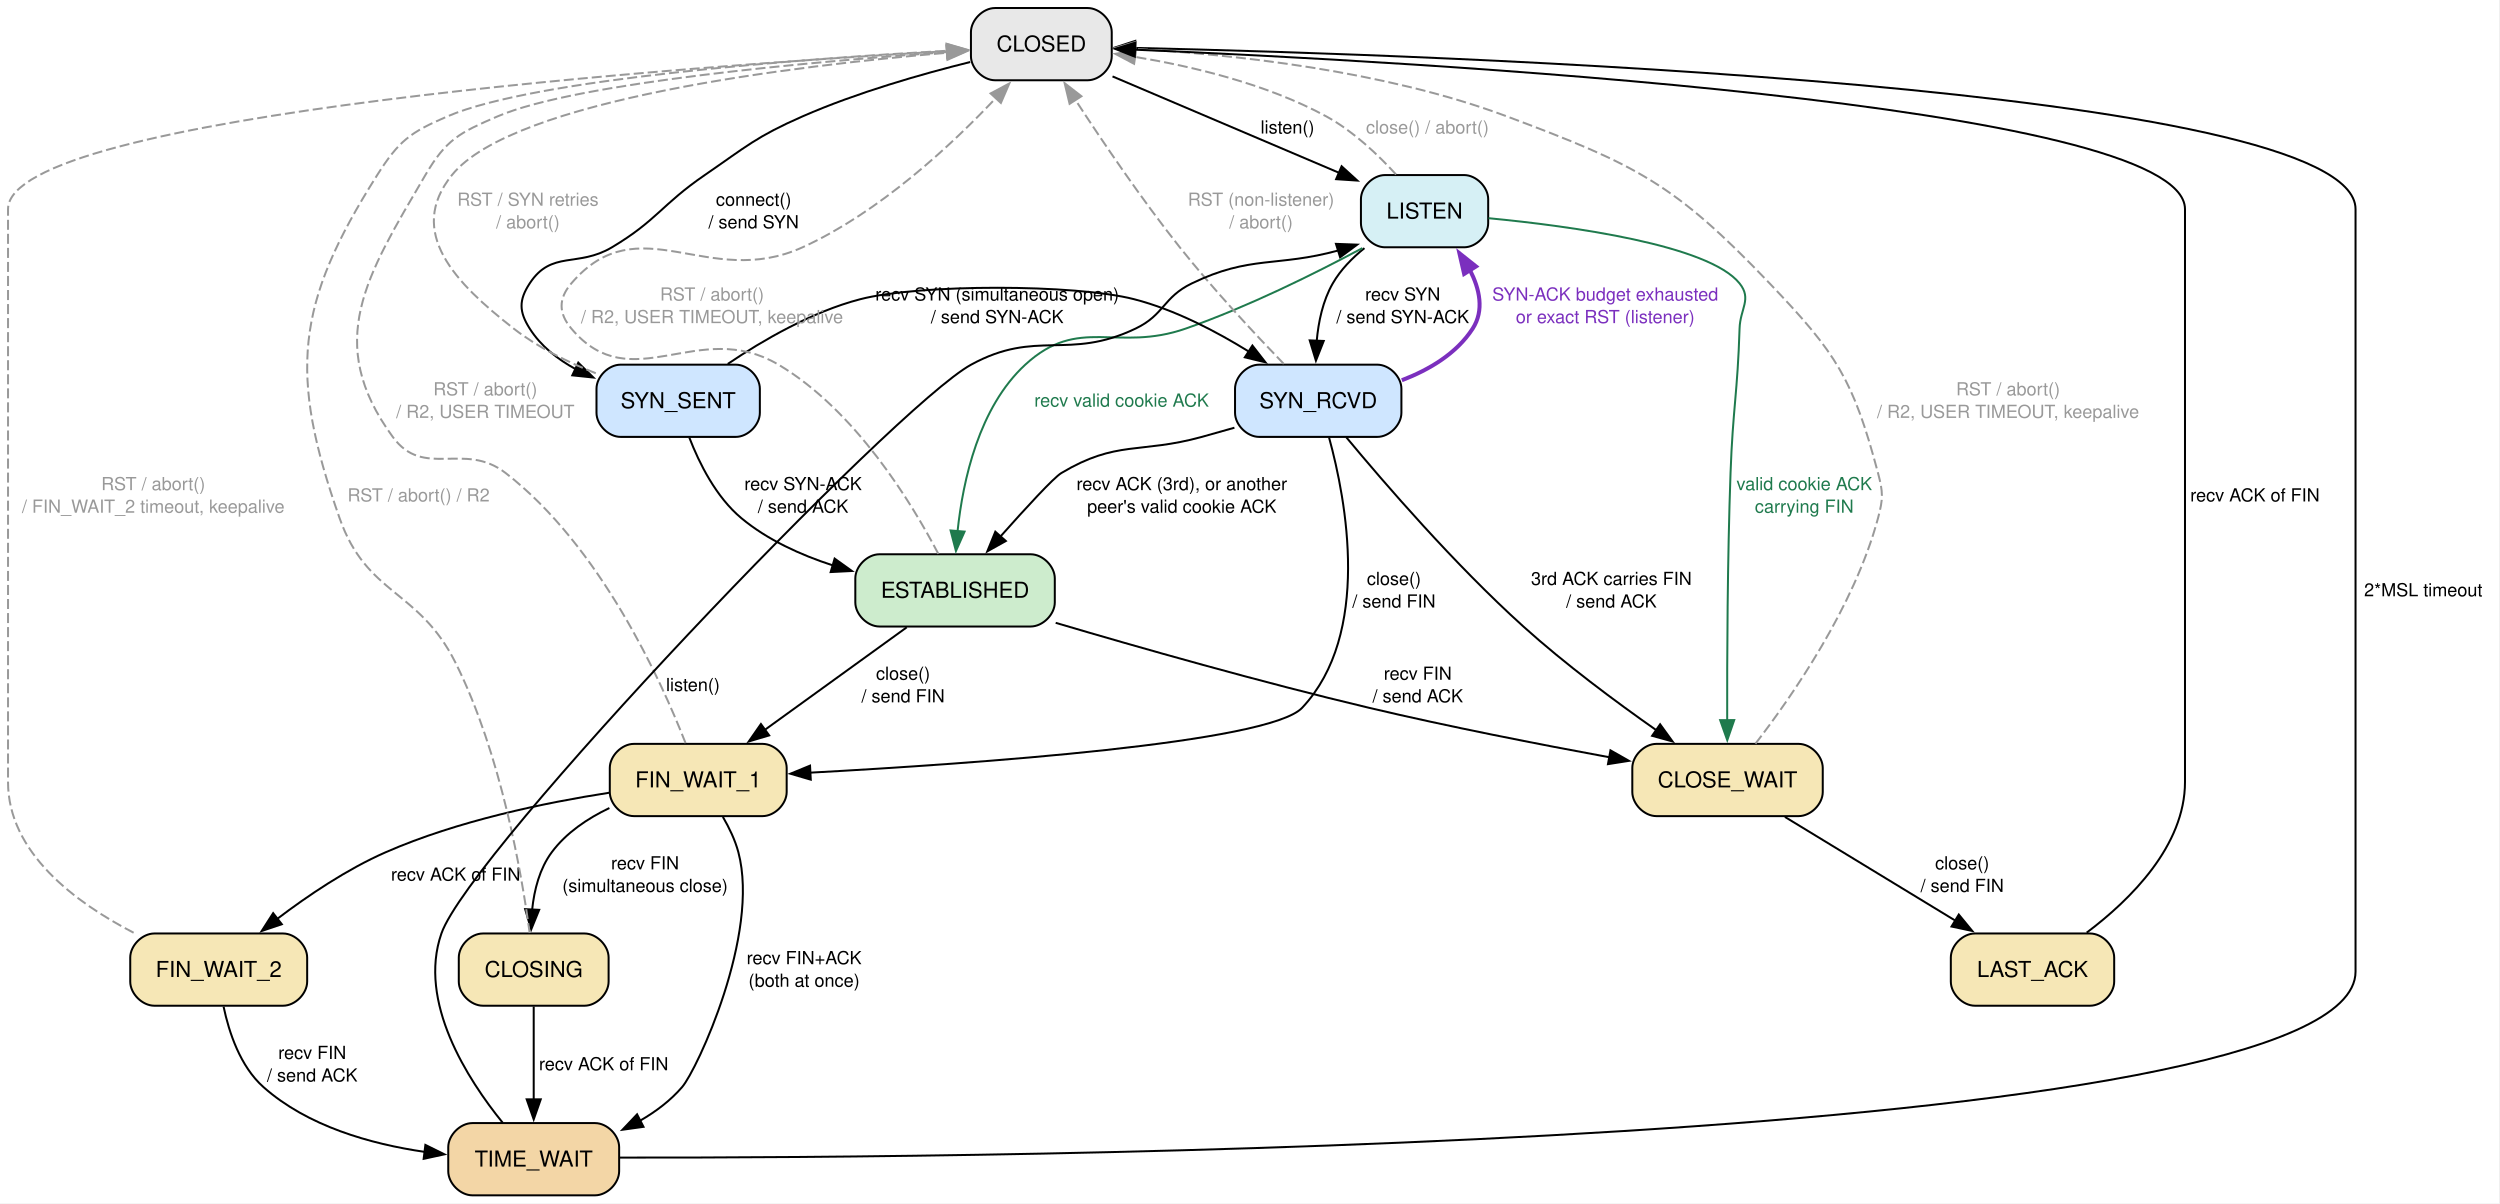
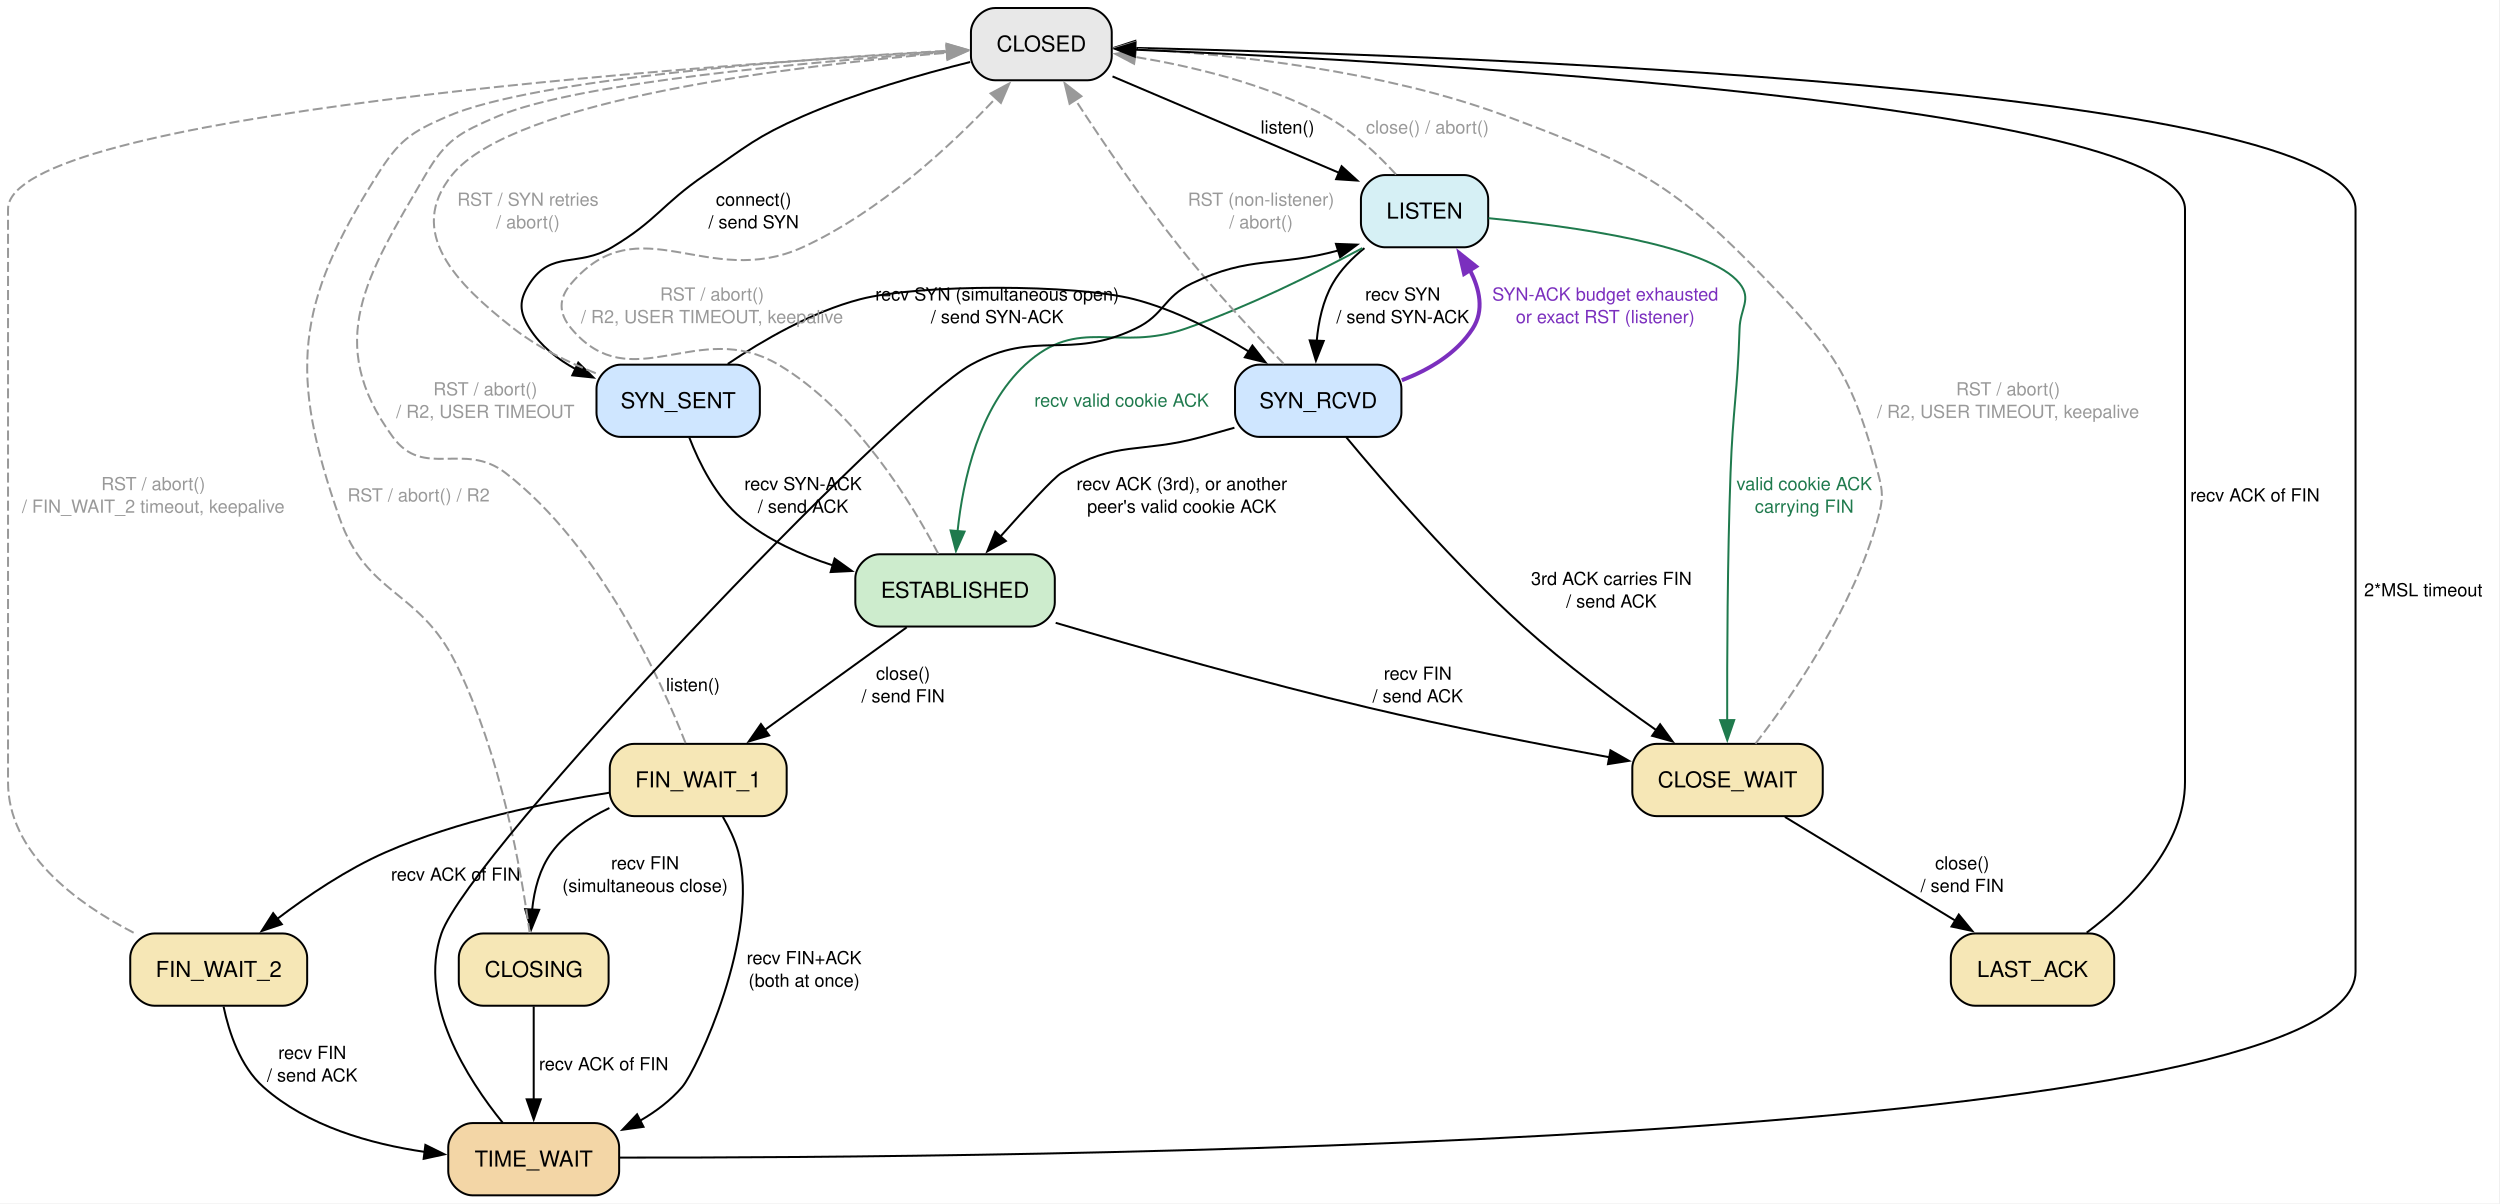
<svg xmlns="http://www.w3.org/2000/svg" width="1246pt" height="600pt" viewBox="0.00 0.00 1246.00 600.00">
  <g id="graph0" class="graph" transform="scale(1 1) rotate(0) translate(4 595.75)">
    <polygon fill="white" stroke="none" points="-4,4 -4,-595.75 1241.5,-595.75 1241.5,4 -4,4" />
    <g id="node1" class="node">
      <path fill="#e8e8e8" stroke="black" d="M538.09,-591.75C538.09,-591.75 491.92,-591.75 491.92,-591.75 485.92,-591.75 479.92,-585.75 479.92,-579.75 479.92,-579.75 479.92,-567.75 479.92,-567.75 479.92,-561.75 485.92,-555.75 491.92,-555.75 491.92,-555.75 538.09,-555.75 538.09,-555.75 544.09,-555.75 550.09,-561.75 550.09,-567.75 550.09,-567.75 550.09,-579.75 550.09,-579.75 550.09,-585.75 544.09,-591.75 538.09,-591.75" />
      <text xml:space="preserve" text-anchor="middle" x="515" y="-570.05" font-family="Helvetica,sans-Serif" font-size="11.00">CLOSED</text>
    </g>
    <g id="node2" class="node">
      <path fill="#d6f0f5" stroke="black" d="M725.71,-508.5C725.71,-508.5 686.29,-508.5 686.29,-508.5 680.29,-508.5 674.29,-502.5 674.29,-496.5 674.29,-496.5 674.29,-484.5 674.29,-484.5 674.29,-478.5 680.29,-472.5 686.29,-472.5 686.29,-472.5 725.71,-472.5 725.71,-472.5 731.71,-472.5 737.71,-478.5 737.71,-484.5 737.71,-484.5 737.71,-496.5 737.71,-496.5 737.71,-502.5 731.71,-508.5 725.71,-508.5" />
      <text xml:space="preserve" text-anchor="middle" x="706" y="-486.8" font-family="Helvetica,sans-Serif" font-size="11.00">LISTEN</text>
    </g>
    <g id="edge2" class="edge">
      <path fill="none" stroke="black" d="M550.48,-557.66C582.41,-544.08 629.39,-524.09 663.36,-509.64" />
      <polygon fill="black" stroke="black" points="664.66,-512.89 672.5,-505.75 661.92,-506.45 664.66,-512.89" />
      <text xml:space="preserve" text-anchor="middle" x="637.69" y="-529.2" font-family="Helvetica,sans-Serif" font-size="9.00">listen()</text>
    </g>
    <g id="node3" class="node">
      <path fill="#cfe6ff" stroke="black" d="M362.71,-414C362.71,-414 305.29,-414 305.29,-414 299.29,-414 293.29,-408 293.29,-402 293.29,-402 293.29,-390 293.29,-390 293.29,-384 299.29,-378 305.29,-378 305.29,-378 362.71,-378 362.71,-378 368.71,-378 374.71,-384 374.71,-390 374.71,-390 374.71,-402 374.71,-402 374.71,-408 368.71,-414 362.71,-414" />
      <text xml:space="preserve" text-anchor="middle" x="334" y="-392.3" font-family="Helvetica,sans-Serif" font-size="11.00">SYN_SENT</text>
    </g>
    <g id="edge1" class="edge">
      <path fill="none" stroke="black" d="M479.54,-564.84C455.44,-558.86 423.12,-549.64 396,-537.75 372.86,-527.6 368.09,-522.79 347.25,-508.5 325.76,-493.77 323.37,-485.84 301,-472.5 283.91,-462.31 270.88,-471.16 260,-454.5 254.53,-446.13 254.65,-440.45 260,-432 265.53,-423.27 273.88,-416.68 283.02,-411.71" />
      <polygon fill="black" stroke="black" points="284.22,-415.01 291.77,-407.58 281.23,-408.68 284.22,-415.01" />
      <text xml:space="preserve" text-anchor="middle" x="371.62" y="-493.2" font-family="Helvetica,sans-Serif" font-size="9.00">connect()</text>
      <text xml:space="preserve" text-anchor="middle" x="371.62" y="-481.95" font-family="Helvetica,sans-Serif" font-size="9.00">/ send SYN</text>
    </g>
    <g id="edge25" class="edge">
      <path fill="none" stroke="#999999" stroke-dasharray="5,2" d="M691.78,-508.79C682.78,-518.66 670.35,-530.47 657,-537.75 627.38,-553.9 590.26,-562.71 561.4,-567.45" />
      <polygon fill="#999999" stroke="#999999" points="561.23,-563.94 551.87,-568.91 562.29,-570.86 561.23,-563.94" />
      <text xml:space="preserve" text-anchor="middle" x="707.44" y="-529.2" font-family="Helvetica,sans-Serif" font-size="9.00" fill="#999999">close() / abort()</text>
    </g>
    <g id="node4" class="node">
      <path fill="#cfe6ff" stroke="black" d="M682.46,-414C682.46,-414 623.54,-414 623.54,-414 617.54,-414 611.54,-408 611.54,-402 611.54,-402 611.54,-390 611.54,-390 611.54,-384 617.54,-378 623.54,-378 623.54,-378 682.46,-378 682.46,-378 688.46,-378 694.46,-384 694.46,-390 694.46,-390 694.46,-402 694.46,-402 694.46,-408 688.46,-414 682.46,-414" />
      <text xml:space="preserve" text-anchor="middle" x="653" y="-392.3" font-family="Helvetica,sans-Serif" font-size="11.00">SYN_RCVD</text>
    </g>
    <g id="edge3" class="edge">
      <path fill="none" stroke="black" d="M676.04,-472.08C669.9,-467.15 664.14,-461.26 660.25,-454.5 655.3,-445.88 653.09,-435.35 652.24,-425.66" />
      <polygon fill="black" stroke="black" points="655.75,-425.82 651.85,-415.97 648.76,-426.1 655.75,-425.82" />
      <text xml:space="preserve" text-anchor="middle" x="695.12" y="-445.95" font-family="Helvetica,sans-Serif" font-size="9.00">recv SYN</text>
      <text xml:space="preserve" text-anchor="middle" x="695.12" y="-434.7" font-family="Helvetica,sans-Serif" font-size="9.00">/ send SYN-ACK</text>
    </g>
    <g id="node5" class="node">
      <path fill="#cdeccd" stroke="black" d="M509.71,-319.5C509.71,-319.5 434.29,-319.5 434.29,-319.5 428.29,-319.5 422.29,-313.5 422.29,-307.5 422.29,-307.5 422.29,-295.5 422.29,-295.5 422.29,-289.5 428.29,-283.5 434.29,-283.5 434.29,-283.5 509.71,-283.5 509.71,-283.5 515.71,-283.5 521.71,-289.5 521.71,-295.5 521.71,-295.5 521.71,-307.5 521.71,-307.5 521.71,-313.5 515.71,-319.5 509.71,-319.5" />
      <text xml:space="preserve" text-anchor="middle" x="472" y="-297.8" font-family="Helvetica,sans-Serif" font-size="11.00">ESTABLISHED</text>
    </g>
    <g id="edge9" class="edge">
      <path fill="none" stroke="#1f7a4d" d="M675.02,-472.1C651.48,-459.48 617.98,-442.81 587,-432 552.59,-419.99 533.82,-438.68 507,-414 483.91,-392.75 475.94,-356.47 473.26,-331.08" />
      <polygon fill="#1f7a4d" stroke="#1f7a4d" points="476.74,-330.8 472.44,-321.12 469.77,-331.37 476.74,-330.8" />
      <text xml:space="preserve" text-anchor="middle" x="555" y="-393.07" font-family="Helvetica,sans-Serif" font-size="9.00" fill="#1f7a4d">recv valid cookie ACK</text>
    </g>
    <g id="node10" class="node">
      <path fill="#f6e7b6" stroke="black" d="M892.46,-225C892.46,-225 821.54,-225 821.54,-225 815.54,-225 809.54,-219 809.54,-213 809.54,-213 809.54,-201 809.54,-201 809.54,-195 815.54,-189 821.54,-189 821.54,-189 892.46,-189 892.46,-189 898.46,-189 904.46,-195 904.46,-201 904.46,-201 904.46,-213 904.46,-213 904.46,-219 898.46,-225 892.46,-225" />
      <text xml:space="preserve" text-anchor="middle" x="857" y="-203.3" font-family="Helvetica,sans-Serif" font-size="11.00">CLOSE_WAIT</text>
    </g>
    <g id="edge10" class="edge">
      <path fill="none" stroke="#1f7a4d" d="M737.91,-487C779.19,-483.03 847.63,-473.67 863,-454.5 869.25,-446.7 863.31,-442 863,-432 862,-399.95 859.66,-392.04 858.5,-360 856.95,-317.12 856.76,-267.39 856.83,-236.81" />
      <polygon fill="#1f7a4d" stroke="#1f7a4d" points="860.33,-236.86 856.87,-226.84 853.33,-236.83 860.33,-236.86" />
      <text xml:space="preserve" text-anchor="middle" x="895.25" y="-351.45" font-family="Helvetica,sans-Serif" font-size="9.00" fill="#1f7a4d">valid cookie ACK</text>
      <text xml:space="preserve" text-anchor="middle" x="895.25" y="-340.2" font-family="Helvetica,sans-Serif" font-size="9.00" fill="#1f7a4d">carrying FIN</text>
    </g>
    <g id="edge23" class="edge">
      <path fill="none" stroke="#999999" stroke-dasharray="5,2" d="M292.94,-409.71C279.08,-415.21 264.08,-422.58 252,-432 223.11,-454.54 198.27,-479.95 221.25,-508.5 251.7,-546.33 393.04,-563.11 468.01,-569.45" />
      <polygon fill="#999999" stroke="#999999" points="467.68,-572.94 477.93,-570.26 468.25,-565.96 467.68,-572.94" />
      <text xml:space="preserve" text-anchor="middle" x="259.12" y="-493.2" font-family="Helvetica,sans-Serif" font-size="9.00" fill="#999999">RST / SYN retries</text>
      <text xml:space="preserve" text-anchor="middle" x="259.12" y="-481.95" font-family="Helvetica,sans-Serif" font-size="9.00" fill="#999999">/ abort()</text>
    </g>
    <g id="edge5" class="edge">
      <path fill="none" stroke="black" d="M358.71,-414.36C376.17,-426.14 400.66,-440.36 424.75,-446.62 454.11,-454.26 531.88,-454.19 561.25,-446.62 581.57,-441.39 602.21,-430.59 618.75,-420.31" />
      <polygon fill="black" stroke="black" points="620.2,-423.54 626.71,-415.18 616.41,-417.65 620.2,-423.54" />
      <text xml:space="preserve" text-anchor="middle" x="493" y="-445.95" font-family="Helvetica,sans-Serif" font-size="9.00">recv SYN (simultaneous open)</text>
      <text xml:space="preserve" text-anchor="middle" x="493" y="-434.7" font-family="Helvetica,sans-Serif" font-size="9.00">/ send SYN-ACK</text>
    </g>
    <g id="edge4" class="edge">
      <path fill="none" stroke="black" d="M339.57,-377.63C344.5,-364.86 352.9,-347.98 365.5,-337.5 378.51,-326.68 394.97,-319.18 411.03,-313.98" />
      <polygon fill="black" stroke="black" points="411.98,-317.35 420.59,-311.17 410,-310.63 411.98,-317.35" />
      <text xml:space="preserve" text-anchor="middle" x="396.25" y="-351.45" font-family="Helvetica,sans-Serif" font-size="9.00">recv SYN-ACK</text>
      <text xml:space="preserve" text-anchor="middle" x="396.25" y="-340.2" font-family="Helvetica,sans-Serif" font-size="9.00">/ send ACK</text>
    </g>
    <g id="edge24" class="edge">
      <path fill="none" stroke="#999999" stroke-dasharray="5,2" d="M635.83,-414.39C621.41,-429.31 600.57,-451.65 584,-472.5 564.99,-496.41 545.45,-525.29 532.03,-545.9" />
      <polygon fill="#999999" stroke="#999999" points="529.09,-544 526.61,-554.3 534.98,-547.79 529.09,-544" />
      <text xml:space="preserve" text-anchor="middle" x="624.5" y="-493.2" font-family="Helvetica,sans-Serif" font-size="9.00" fill="#999999">RST (non-listener)</text>
      <text xml:space="preserve" text-anchor="middle" x="624.5" y="-481.95" font-family="Helvetica,sans-Serif" font-size="9.00" fill="#999999">/ abort()</text>
    </g>
    <g id="edge11" class="edge">
      <path fill="none" stroke="#7b2fbe" stroke-width="2" d="M694.67,-406.24C708.29,-411.45 721.97,-419.53 730,-432 735.81,-441.02 733.51,-451.68 728.52,-461.36" />
      <polygon fill="#7b2fbe" stroke="#7b2fbe" stroke-width="2" points="725.73,-459.22 723.36,-469.55 731.65,-462.96 725.73,-459.22" />
      <text xml:space="preserve" text-anchor="middle" x="796.06" y="-445.95" font-family="Helvetica,sans-Serif" font-size="9.00" fill="#7b2fbe">SYN-ACK budget exhausted</text>
      <text xml:space="preserve" text-anchor="middle" x="796.06" y="-434.7" font-family="Helvetica,sans-Serif" font-size="9.00" fill="#7b2fbe">or exact RST (listener)</text>
    </g>
    <g id="edge6" class="edge">
      <path fill="none" stroke="black" d="M611.23,-382.58C605.78,-381.01 600.26,-379.45 595,-378 564.03,-369.48 552.57,-376.49 525,-360 521.16,-357.71 507.25,-342.56 494.65,-328.39" />
      <polygon fill="black" stroke="black" points="497.31,-326.12 488.07,-320.95 492.07,-330.76 497.31,-326.12" />
      <text xml:space="preserve" text-anchor="middle" x="585" y="-351.45" font-family="Helvetica,sans-Serif" font-size="9.00">recv ACK (3rd), or another</text>
      <text xml:space="preserve" text-anchor="middle" x="585" y="-340.2" font-family="Helvetica,sans-Serif" font-size="9.00">peer's valid cookie ACK</text>
    </g>
    <g id="node6" class="node">
      <path fill="#f6e7b6" stroke="black" d="M376.08,-225C376.08,-225 311.92,-225 311.92,-225 305.92,-225 299.92,-219 299.92,-213 299.92,-213 299.92,-201 299.92,-201 299.92,-195 305.92,-189 311.92,-189 311.92,-189 376.08,-189 376.08,-189 382.08,-189 388.08,-195 388.08,-201 388.08,-201 388.08,-213 388.08,-213 388.08,-219 382.08,-225 376.08,-225" />
      <text xml:space="preserve" text-anchor="middle" x="344" y="-203.3" font-family="Helvetica,sans-Serif" font-size="11.00">FIN_WAIT_1</text>
    </g>
-     <g id="edge13" class="edge">
-       <path fill="none" stroke="black" d="M658.4,-377.7C667,-346.3 679.54,-279.8 645,-243 628.55,-225.48 482.26,-215.14 399.84,-210.66" />
-       <polygon fill="black" stroke="black" points="400.09,-207.16 389.92,-210.13 399.72,-214.15 400.09,-207.16" />
-       <text xml:space="preserve" text-anchor="middle" x="690.75" y="-304.2" font-family="Helvetica,sans-Serif" font-size="9.00">close()</text>
-       <text xml:space="preserve" text-anchor="middle" x="690.75" y="-292.95" font-family="Helvetica,sans-Serif" font-size="9.00">/ send FIN</text>
-     </g>
    <g id="edge7" class="edge">
      <path fill="none" stroke="black" d="M666.98,-377.82C685.86,-355.08 721.11,-314.27 755.25,-283.5 776.03,-264.77 801.28,-246.01 821.43,-231.88" />
      <polygon fill="black" stroke="black" points="823.4,-234.77 829.62,-226.2 819.41,-229.02 823.4,-234.77" />
      <text xml:space="preserve" text-anchor="middle" x="799.12" y="-304.2" font-family="Helvetica,sans-Serif" font-size="9.00">3rd ACK carries FIN</text>
      <text xml:space="preserve" text-anchor="middle" x="799.12" y="-292.95" font-family="Helvetica,sans-Serif" font-size="9.00">/ send ACK</text>
    </g>
    <g id="edge26" class="edge">
      <path fill="none" stroke="#999999" stroke-dasharray="5,2" d="M463.65,-319.74C450.48,-344.92 422.39,-391.23 384,-414 343.94,-437.77 310.73,-396.35 280.75,-432 274.31,-439.65 274.25,-446.9 280.75,-454.5 314.46,-493.89 348.82,-451.01 396,-472.5 434.36,-489.98 470.18,-523.4 492.29,-546.84" />
      <polygon fill="#999999" stroke="#999999" points="489.7,-549.18 499.05,-554.16 494.84,-544.44 489.7,-549.18" />
      <text xml:space="preserve" text-anchor="middle" x="350.88" y="-445.95" font-family="Helvetica,sans-Serif" font-size="9.00" fill="#999999">RST / abort()</text>
      <text xml:space="preserve" text-anchor="middle" x="350.88" y="-434.7" font-family="Helvetica,sans-Serif" font-size="9.00" fill="#999999">/ R2, USER TIMEOUT, keepalive</text>
    </g>
    <g id="edge12" class="edge">
      <path fill="none" stroke="black" d="M447.92,-283.1C427.9,-268.63 399.2,-247.89 377.02,-231.87" />
      <polygon fill="black" stroke="black" points="379.35,-229.23 369.19,-226.21 375.25,-234.9 379.35,-229.23" />
      <text xml:space="preserve" text-anchor="middle" x="446.1" y="-256.95" font-family="Helvetica,sans-Serif" font-size="9.00">close()</text>
      <text xml:space="preserve" text-anchor="middle" x="446.1" y="-245.7" font-family="Helvetica,sans-Serif" font-size="9.00">/ send FIN</text>
    </g>
    <g id="edge20" class="edge">
      <path fill="none" stroke="black" d="M522.15,-285.33C563.74,-273.04 624.54,-255.73 678.25,-243 718.09,-233.56 763.36,-224.72 798.37,-218.28" />
      <polygon fill="black" stroke="black" points="798.66,-221.78 807.87,-216.55 797.41,-214.9 798.66,-221.78" />
      <text xml:space="preserve" text-anchor="middle" x="702.62" y="-256.95" font-family="Helvetica,sans-Serif" font-size="9.00">recv FIN</text>
      <text xml:space="preserve" text-anchor="middle" x="702.62" y="-245.7" font-family="Helvetica,sans-Serif" font-size="9.00">/ send ACK</text>
    </g>
    <g id="edge27" class="edge">
      <path fill="none" stroke="#999999" stroke-dasharray="5,2" d="M337.69,-225.37C325.38,-256.86 295.15,-323.52 248,-360 227.24,-376.06 207.23,-356.8 191.75,-378 157.29,-425.21 178.48,-458.05 208,-508.5 218.41,-526.29 225.06,-529.62 244,-537.75 283.27,-554.6 401.51,-565.07 468.1,-569.79" />
      <polygon fill="#999999" stroke="#999999" points="467.78,-573.28 478,-570.48 468.27,-566.3 467.78,-573.28" />
      <text xml:space="preserve" text-anchor="middle" x="237.88" y="-398.7" font-family="Helvetica,sans-Serif" font-size="9.00" fill="#999999">RST / abort()</text>
      <text xml:space="preserve" text-anchor="middle" x="237.88" y="-387.45" font-family="Helvetica,sans-Serif" font-size="9.00" fill="#999999">/ R2, USER TIMEOUT</text>
    </g>
    <g id="node7" class="node">
      <path fill="#f6e7b6" stroke="black" d="M137.09,-130.5C137.09,-130.5 72.91,-130.5 72.91,-130.5 66.91,-130.5 60.91,-124.5 60.91,-118.5 60.91,-118.5 60.91,-106.5 60.91,-106.5 60.91,-100.5 66.91,-94.5 72.91,-94.5 72.91,-94.5 137.09,-94.5 137.09,-94.5 143.09,-94.5 149.09,-100.5 149.09,-106.5 149.09,-106.5 149.09,-118.5 149.09,-118.5 149.09,-124.5 143.09,-130.5 137.09,-130.5" />
      <text xml:space="preserve" text-anchor="middle" x="105" y="-108.8" font-family="Helvetica,sans-Serif" font-size="11.00">FIN_WAIT_2</text>
    </g>
    <g id="edge14" class="edge">
      <path fill="none" stroke="black" d="M299.62,-200.65C267.66,-195.7 224.05,-186.67 188.25,-171 168.93,-162.54 149.42,-149.36 134.14,-137.76" />
      <polygon fill="black" stroke="black" points="136.45,-135.12 126.42,-131.73 132.14,-140.64 136.45,-135.12" />
      <text xml:space="preserve" text-anchor="middle" x="223.12" y="-156.82" font-family="Helvetica,sans-Serif" font-size="9.00">recv ACK of FIN</text>
    </g>
    <g id="node8" class="node">
      <path fill="#f6e7b6" stroke="black" d="M287.33,-130.5C287.33,-130.5 236.66,-130.5 236.66,-130.5 230.66,-130.5 224.66,-124.5 224.66,-118.5 224.66,-118.5 224.66,-106.5 224.66,-106.5 224.66,-100.5 230.66,-94.5 236.66,-94.5 236.66,-94.5 287.33,-94.5 287.33,-94.5 293.33,-94.5 299.33,-100.5 299.33,-106.5 299.33,-106.5 299.33,-118.5 299.33,-118.5 299.33,-124.5 293.33,-130.5 287.33,-130.5" />
      <text xml:space="preserve" text-anchor="middle" x="262" y="-108.8" font-family="Helvetica,sans-Serif" font-size="11.00">CLOSING</text>
    </g>
    <g id="edge15" class="edge">
      <path fill="none" stroke="black" d="M299.72,-193.03C288.82,-187.83 278.21,-180.7 271,-171 264.96,-162.87 262.26,-152.29 261.23,-142.43" />
      <polygon fill="black" stroke="black" points="264.73,-142.29 260.74,-132.48 257.73,-142.63 264.73,-142.29" />
      <text xml:space="preserve" text-anchor="middle" x="317.5" y="-162.45" font-family="Helvetica,sans-Serif" font-size="9.00">recv FIN</text>
      <text xml:space="preserve" text-anchor="middle" x="317.5" y="-151.2" font-family="Helvetica,sans-Serif" font-size="9.00">(simultaneous close)</text>
    </g>
    <g id="node9" class="node">
      <path fill="#f3d6a6" stroke="black" d="M292.58,-36C292.58,-36 231.41,-36 231.41,-36 225.41,-36 219.41,-30 219.41,-24 219.41,-24 219.41,-12 219.41,-12 219.41,-6 225.41,0 231.41,0 231.41,0 292.58,0 292.58,0 298.58,0 304.58,-6 304.58,-12 304.58,-12 304.58,-24 304.58,-24 304.58,-30 298.58,-36 292.58,-36" />
      <text xml:space="preserve" text-anchor="middle" x="262" y="-14.3" font-family="Helvetica,sans-Serif" font-size="11.00">TIME_WAIT</text>
    </g>
    <g id="edge16" class="edge">
      <path fill="none" stroke="black" d="M356.28,-188.61C359.43,-183.22 362.38,-177.09 364,-171 374.86,-130.12 343.39,-62.62 336,-54 330.21,-47.25 322.83,-41.7 314.99,-37.18" />
      <polygon fill="black" stroke="black" points="316.72,-34.14 306.23,-32.68 313.52,-40.37 316.72,-34.14" />
      <text xml:space="preserve" text-anchor="middle" x="396.76" y="-115.2" font-family="Helvetica,sans-Serif" font-size="9.00">recv FIN+ACK</text>
      <text xml:space="preserve" text-anchor="middle" x="396.76" y="-103.95" font-family="Helvetica,sans-Serif" font-size="9.00">(both at once)</text>
    </g>
    <g id="edge28" class="edge">
      <path fill="none" stroke="#999999" stroke-dasharray="5,2" d="M62.6,-130.88C33.45,-145.95 0,-170.9 0,-206 0,-491.5 0,-491.5 0,-491.5 0,-538.68 341.59,-562.9 468.37,-570.27" />
      <polygon fill="#999999" stroke="#999999" points="467.91,-573.75 478.09,-570.82 468.31,-566.76 467.91,-573.75" />
      <text xml:space="preserve" text-anchor="middle" x="72.38" y="-351.45" font-family="Helvetica,sans-Serif" font-size="9.00" fill="#999999">RST / abort()</text>
      <text xml:space="preserve" text-anchor="middle" x="72.38" y="-340.2" font-family="Helvetica,sans-Serif" font-size="9.00" fill="#999999">/ FIN_WAIT_2 timeout, keepalive</text>
    </g>
    <g id="edge17" class="edge">
      <path fill="none" stroke="black" d="M107.44,-94C110.14,-81.17 115.74,-64.25 127.25,-54 149.2,-34.44 180.71,-25.57 207.74,-21.64" />
      <polygon fill="black" stroke="black" points="208.01,-25.13 217.5,-20.43 207.15,-18.19 208.01,-25.13" />
      <text xml:space="preserve" text-anchor="middle" x="151.62" y="-67.95" font-family="Helvetica,sans-Serif" font-size="9.00">recv FIN</text>
      <text xml:space="preserve" text-anchor="middle" x="151.62" y="-56.7" font-family="Helvetica,sans-Serif" font-size="9.00">/ send ACK</text>
    </g>
    <g id="edge29" class="edge">
      <path fill="none" stroke="#999999" stroke-dasharray="5,2" d="M259.99,-130.74C256.09,-159.83 245.78,-219.93 223,-265.5 204.66,-302.19 178.85,-298.8 165.25,-337.5 139.9,-409.63 143.12,-443.89 184,-508.5 194.84,-525.63 200.38,-529.73 219,-537.75 262.66,-556.57 396.17,-566.41 468.03,-570.46" />
      <polygon fill="#999999" stroke="#999999" points="467.75,-573.95 477.92,-571 468.13,-566.96 467.75,-573.95" />
      <text xml:space="preserve" text-anchor="middle" x="204.62" y="-345.82" font-family="Helvetica,sans-Serif" font-size="9.00" fill="#999999">RST / abort() / R2</text>
    </g>
    <g id="edge18" class="edge">
      <path fill="none" stroke="black" d="M262,-94.1C262,-81.05 262,-62.9 262,-47.71" />
      <polygon fill="black" stroke="black" points="265.5,-47.83 262,-37.83 258.5,-47.83 265.5,-47.83" />
      <text xml:space="preserve" text-anchor="middle" x="296.88" y="-62.33" font-family="Helvetica,sans-Serif" font-size="9.00">recv ACK of FIN</text>
    </g>
    <g id="edge19" class="edge">
      <path fill="none" stroke="black" d="M304.88,-18.81C484.86,-18.56 1170,-23.41 1170,-111.5 1170,-491.5 1170,-491.5 1170,-491.5 1170,-552.86 711.44,-568.42 561.69,-571.87" />
      <polygon fill="black" stroke="black" points="561.65,-568.37 551.73,-572.09 561.8,-575.36 561.65,-568.37" />
      <text xml:space="preserve" text-anchor="middle" x="1203.75" y="-298.57" font-family="Helvetica,sans-Serif" font-size="9.00">2*MSL timeout</text>
    </g>
    <g id="edge8" class="edge">
      <path fill="none" stroke="black" d="M246.56,-36.15C228.98,-57.85 204.14,-96.49 216,-130.5 230.17,-171.14 442.24,-393.34 480,-414 512.73,-431.91 528.35,-415.89 562,-432 576.4,-438.89 575.63,-447.55 590,-454.5 619.25,-468.65 632.27,-462.49 663.17,-470.96" />
      <polygon fill="black" stroke="black" points="661.84,-474.21 672.43,-473.82 663.91,-467.52 661.84,-474.21" />
      <text xml:space="preserve" text-anchor="middle" x="341.37" y="-251.32" font-family="Helvetica,sans-Serif" font-size="9.00">listen()</text>
    </g>
    <g id="edge30" class="edge">
      <path fill="none" stroke="#999999" stroke-dasharray="5,2" d="M870.92,-225.1C889.14,-248.69 920.14,-293.34 932,-337.5 934.59,-347.16 934.57,-350.34 932,-360 919.58,-406.75 911.39,-419.5 878,-454.5 830.38,-504.41 811.61,-513.58 747,-537.75 685.5,-560.75 609.45,-568.67 561.57,-571.37" />
      <polygon fill="#999999" stroke="#999999" points="561.65,-567.86 551.84,-571.86 562,-574.85 561.65,-567.86" />
      <text xml:space="preserve" text-anchor="middle" x="996.83" y="-398.7" font-family="Helvetica,sans-Serif" font-size="9.00" fill="#999999">RST / abort()</text>
      <text xml:space="preserve" text-anchor="middle" x="996.83" y="-387.45" font-family="Helvetica,sans-Serif" font-size="9.00" fill="#999999">/ R2, USER TIMEOUT, keepalive</text>
    </g>
    <g id="node11" class="node">
      <path fill="#f6e7b6" stroke="black" d="M1037.71,-130.5C1037.71,-130.5 980.29,-130.5 980.29,-130.5 974.29,-130.5 968.29,-124.5 968.29,-118.5 968.29,-118.5 968.29,-106.5 968.29,-106.5 968.29,-100.5 974.29,-94.5 980.29,-94.5 980.29,-94.5 1037.71,-94.5 1037.71,-94.5 1043.71,-94.5 1049.71,-100.5 1049.71,-106.5 1049.71,-106.5 1049.71,-118.5 1049.71,-118.5 1049.71,-124.5 1043.71,-130.5 1037.71,-130.5" />
      <text xml:space="preserve" text-anchor="middle" x="1009" y="-108.8" font-family="Helvetica,sans-Serif" font-size="11.00">LAST_ACK</text>
    </g>
    <g id="edge21" class="edge">
      <path fill="none" stroke="black" d="M885.59,-188.6C909.61,-173.98 944.15,-152.96 970.58,-136.88" />
      <polygon fill="black" stroke="black" points="972.26,-139.95 978.99,-131.76 968.63,-133.97 972.26,-139.95" />
      <text xml:space="preserve" text-anchor="middle" x="973.96" y="-162.45" font-family="Helvetica,sans-Serif" font-size="9.00">close()</text>
      <text xml:space="preserve" text-anchor="middle" x="973.96" y="-151.2" font-family="Helvetica,sans-Serif" font-size="9.00">/ send FIN</text>
    </g>
    <g id="edge22" class="edge">
      <path fill="none" stroke="black" d="M1036.01,-130.93C1057.85,-147.37 1085,-174.2 1085,-206 1085,-491.5 1085,-491.5 1085,-491.5 1085,-544.25 697.42,-565.25 561.46,-571" />
      <polygon fill="black" stroke="black" points="561.59,-567.49 551.74,-571.4 561.87,-574.48 561.59,-567.49" />
      <text xml:space="preserve" text-anchor="middle" x="1119.88" y="-345.82" font-family="Helvetica,sans-Serif" font-size="9.00">recv ACK of FIN</text>
    </g>
  </g>
</svg>
